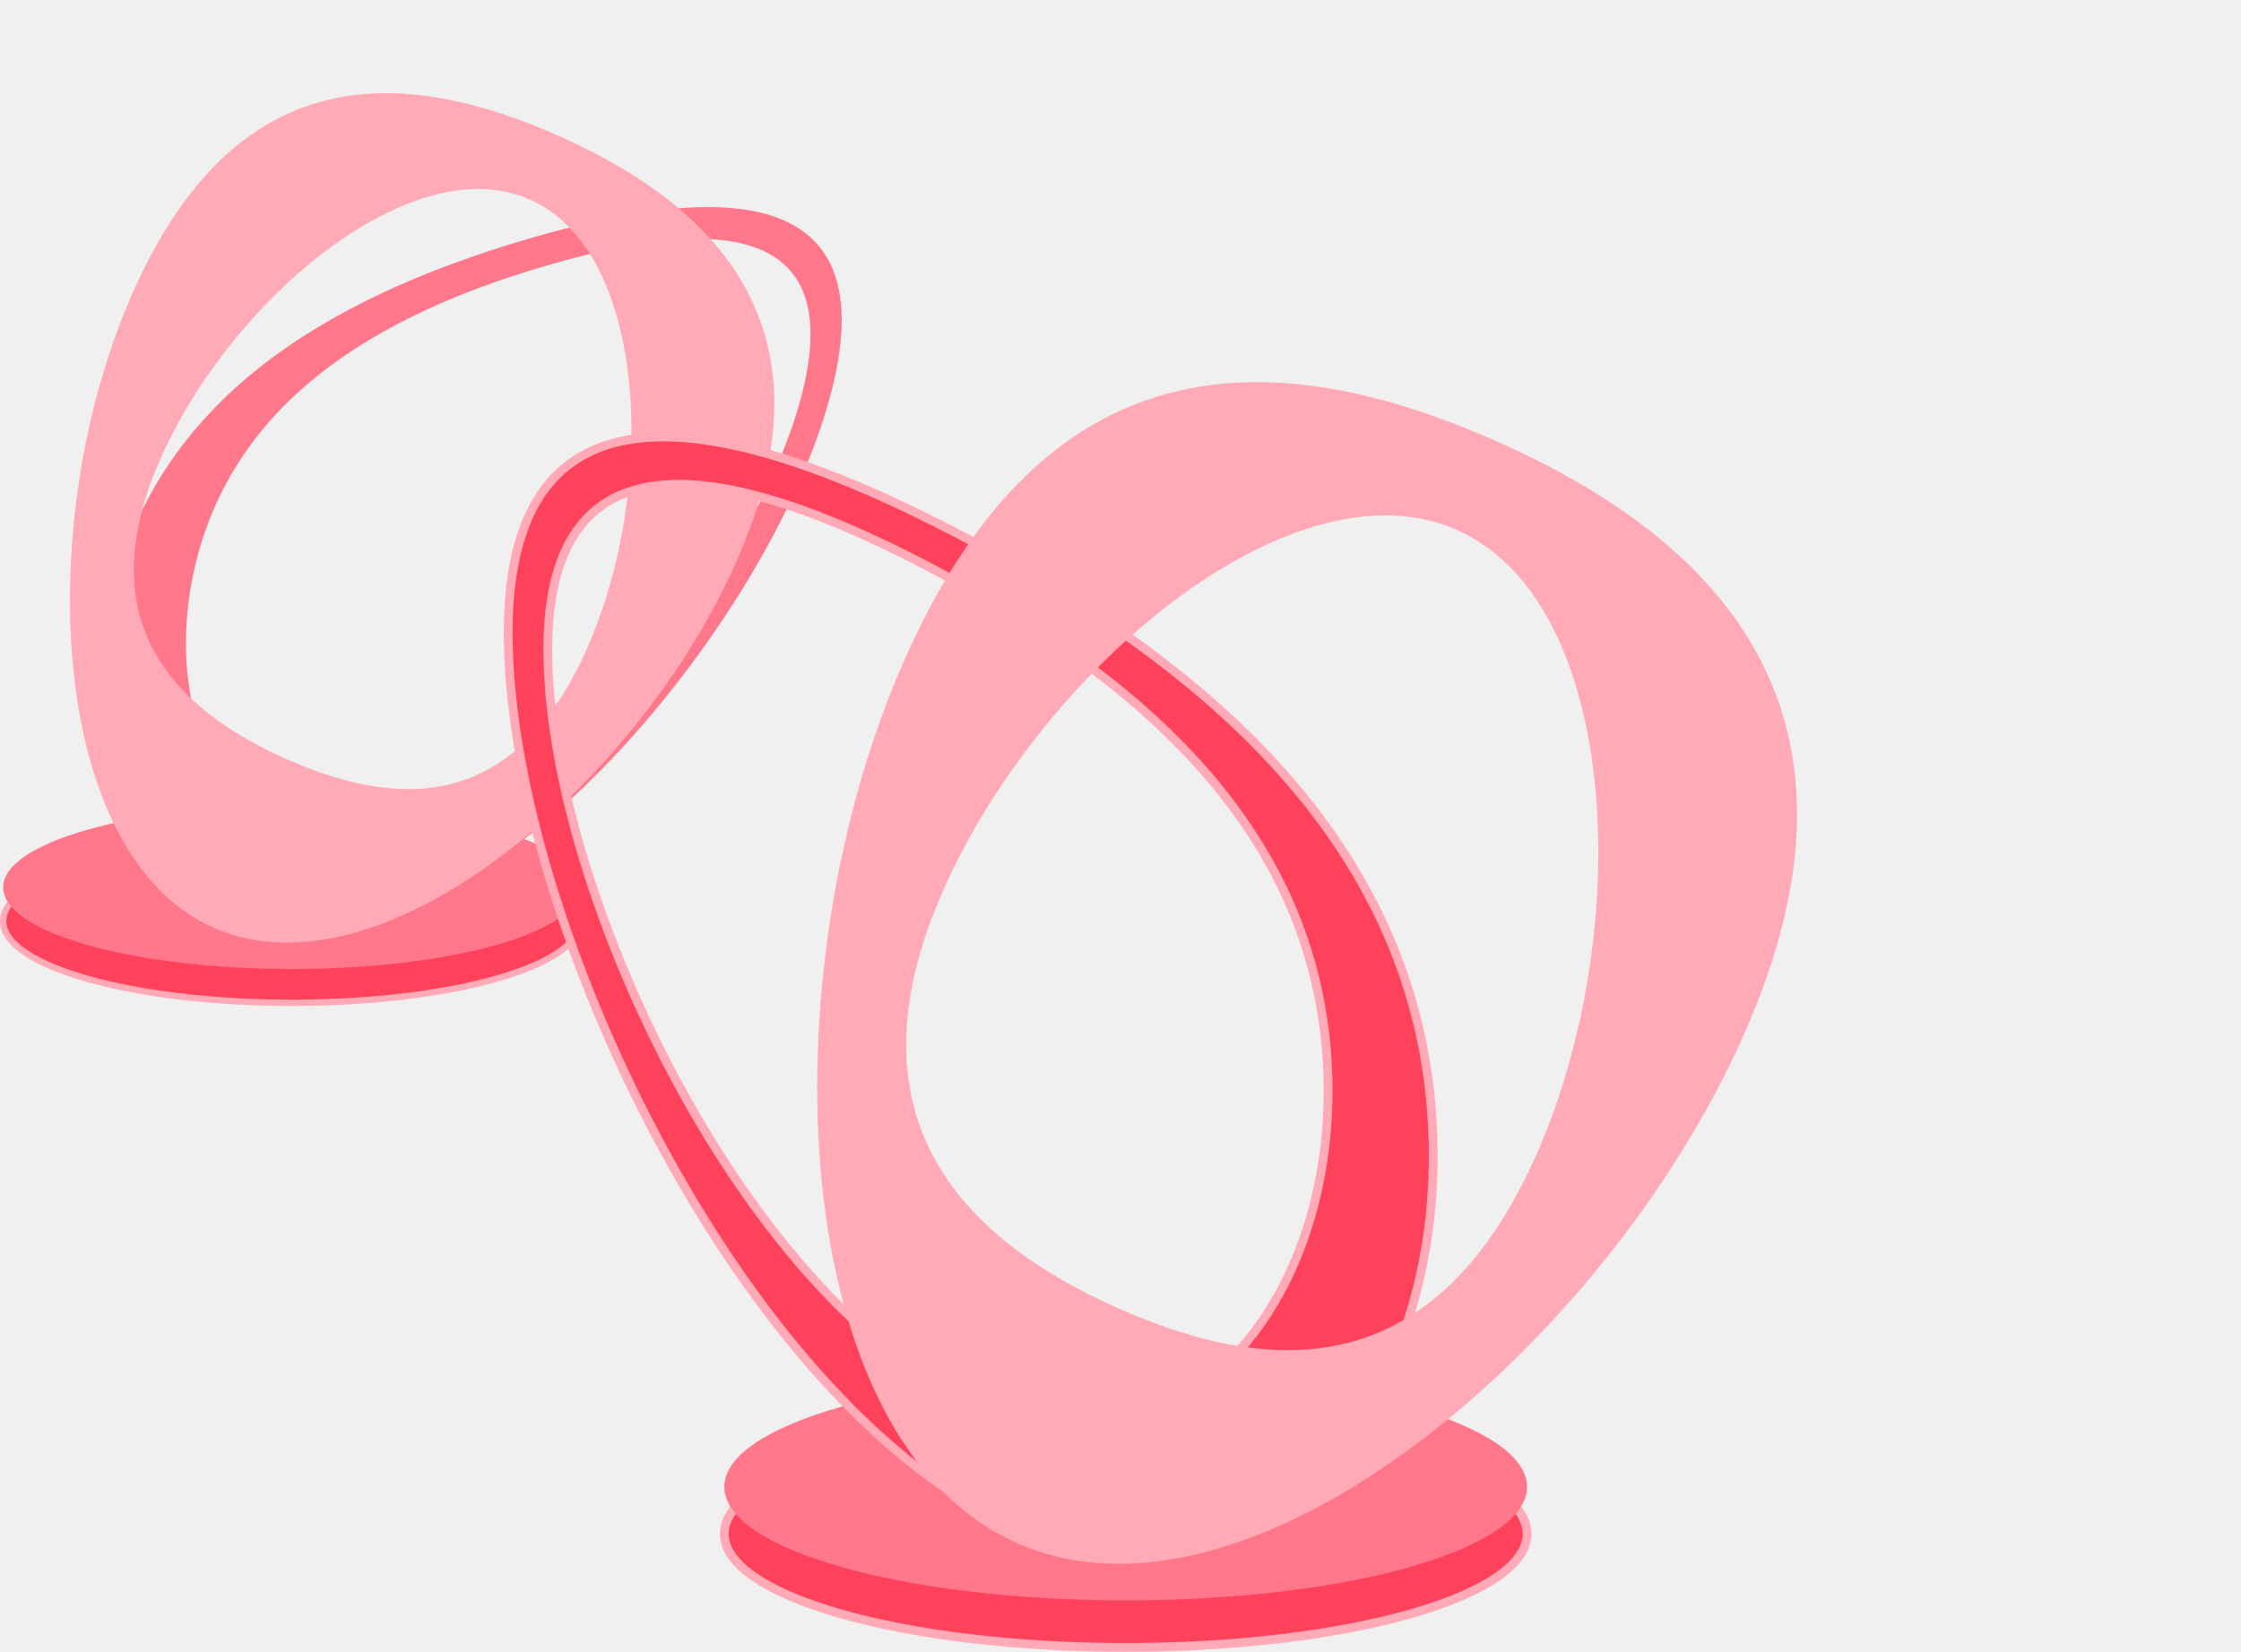
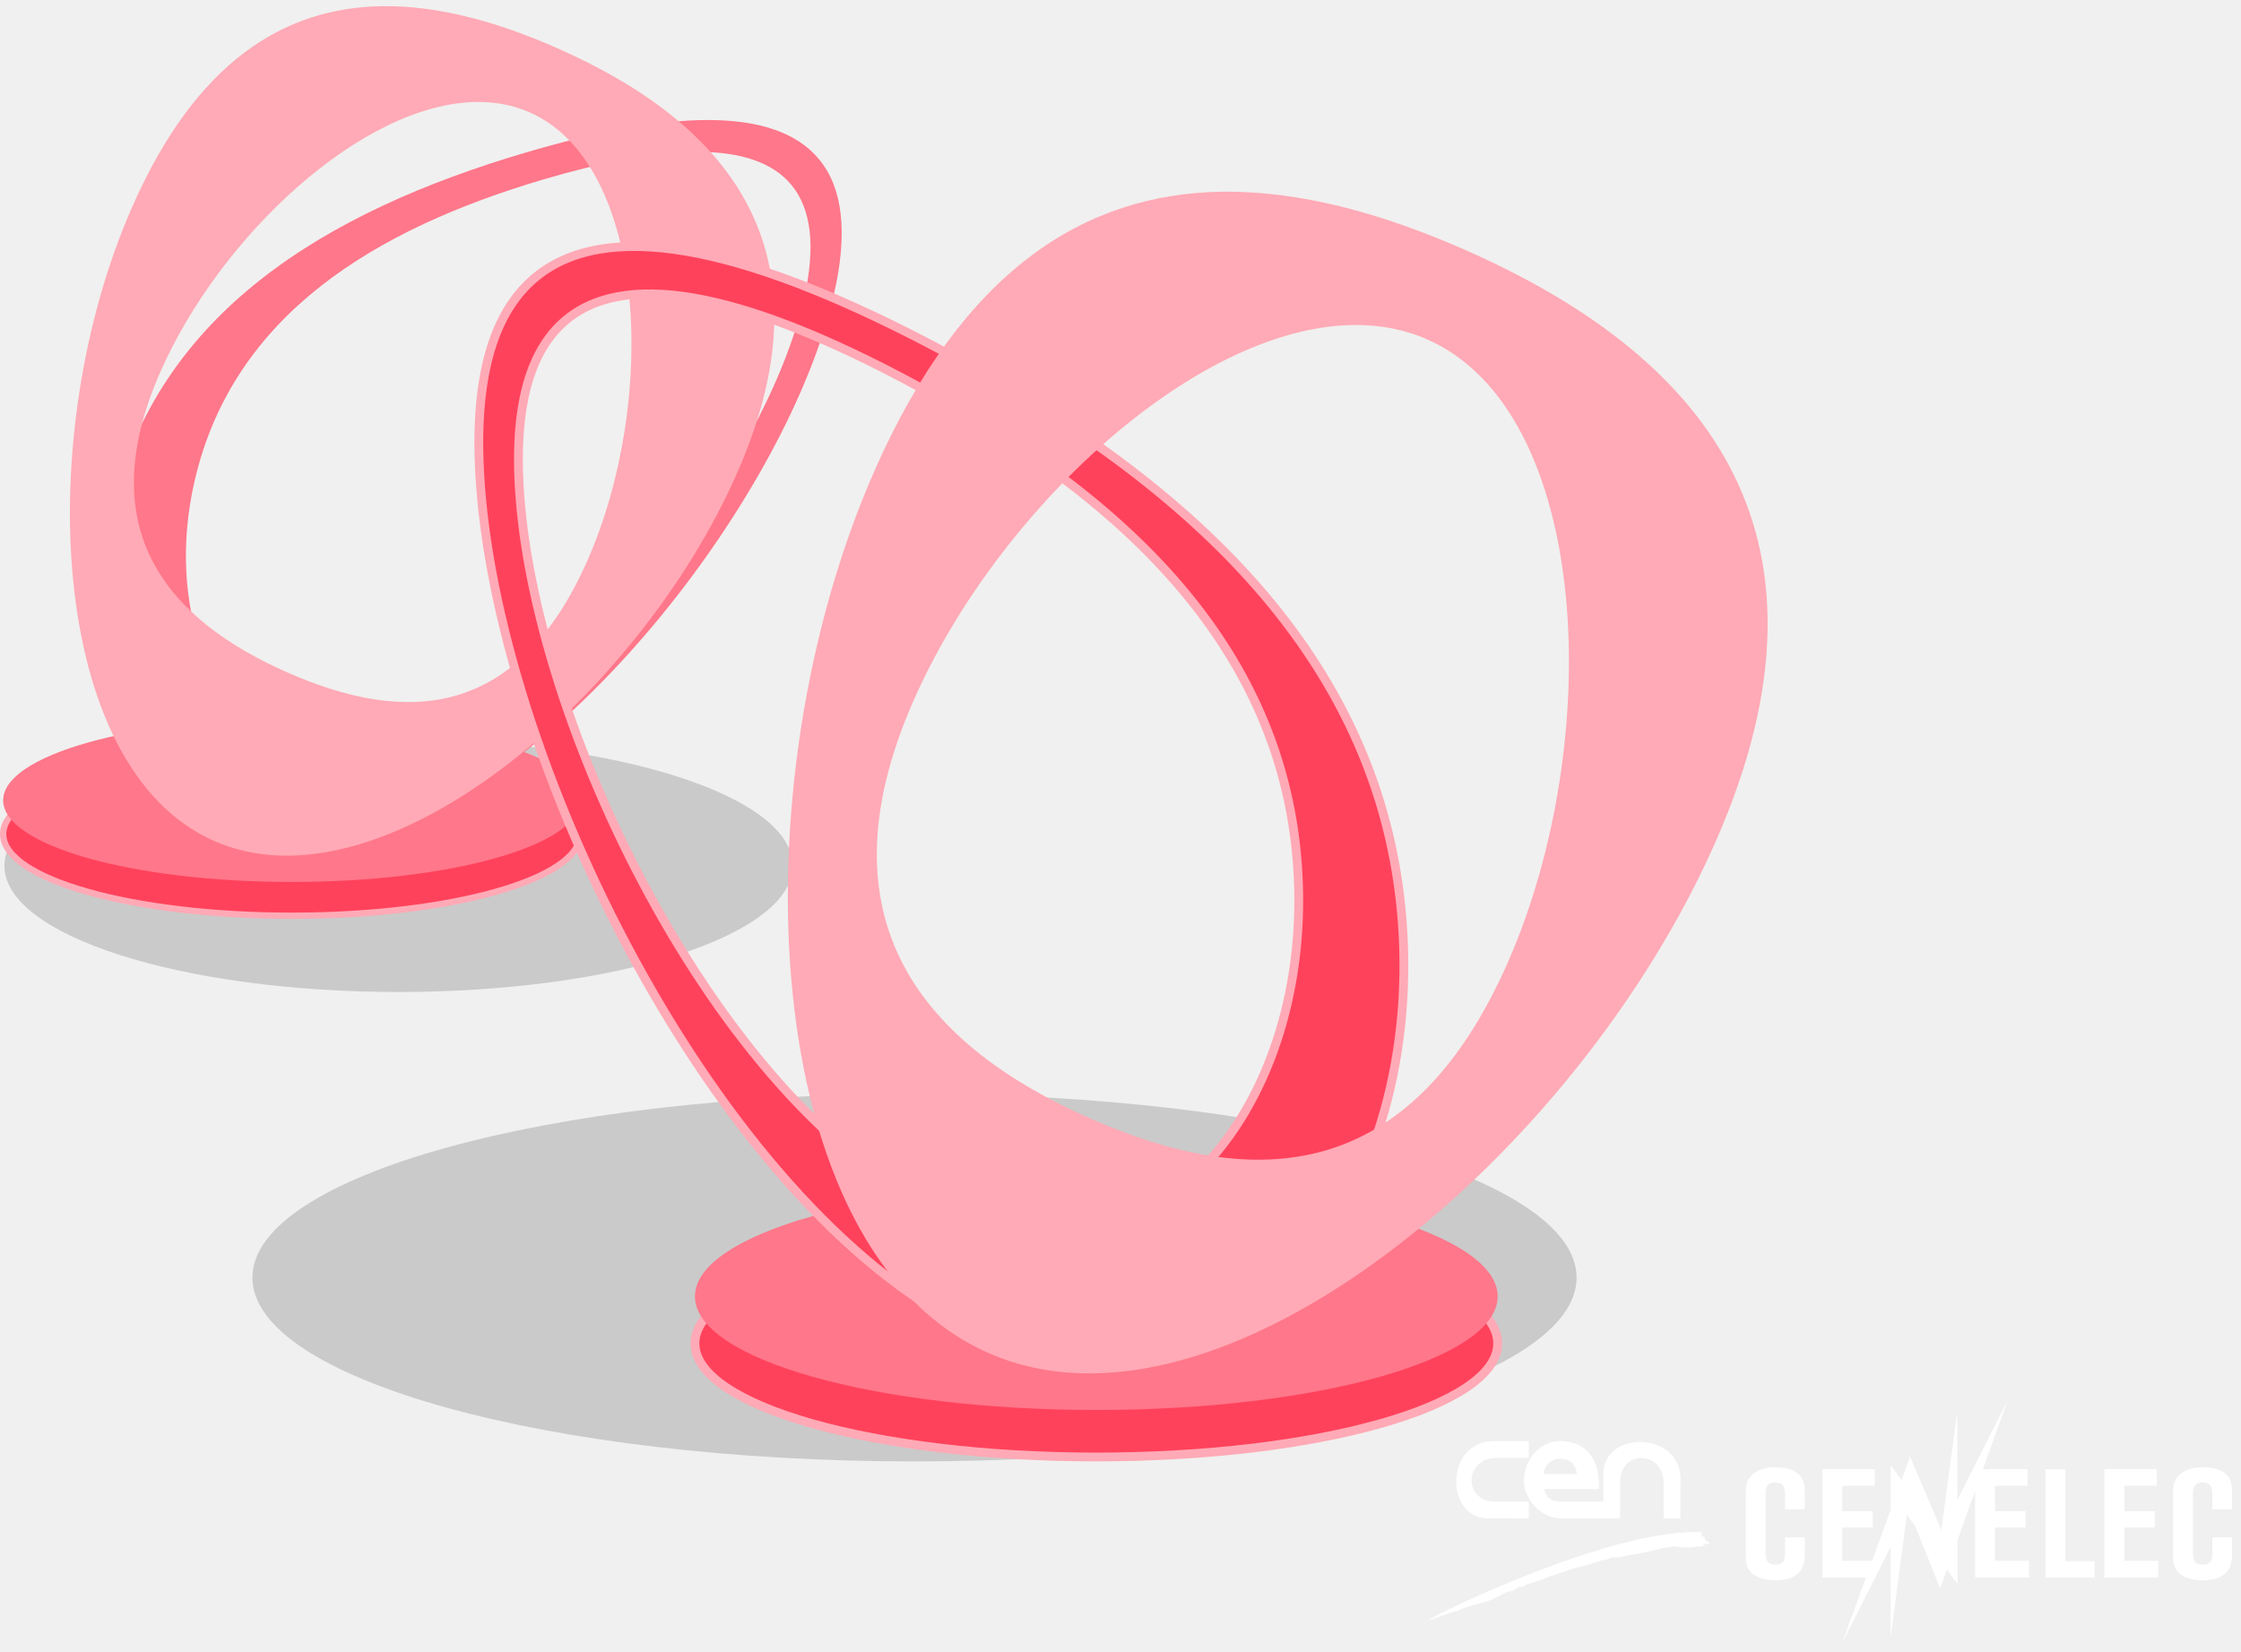
<svg xmlns="http://www.w3.org/2000/svg" width="177.098mm" height="130.541mm" viewBox="0 0 177.098 130.541" version="1.1" id="svg5">
  <defs id="defs2" />
  <g id="layer1" transform="translate(-361.9576,-169.272)">
-     <g id="g2506" style="stroke-width:0.1;stroke-dasharray:none" transform="translate(284.9552,101.2484)">
+     <g id="g2767">
+       <ellipse style="opacity:0.2;fill:#333333;stroke-width:4" id="path2761" cx="393.456" cy="237.694" rx="31.149" ry="9.975" />
+       <ellipse style="opacity:0.2;fill:#333333;stroke-width:4.449" id="path2763" cx="434.229" cy="270.243" rx="52.323" ry="14.524" />
+     </g>
+     <g id="g2506" style="stroke-width:0.1;stroke-dasharray:none" transform="translate(284.9552,94.36926)">
      <ellipse style="fill:#ff425c;fill-opacity:1;stroke:#ffaab6;stroke-width:0.5;stroke-linecap:round;stroke-linejoin:round;stroke-dasharray:none;stroke-opacity:1" id="path7480-4" cx="100.055" cy="140.823" rx="22.803" ry="6.452" />
      <ellipse style="fill:#ff778a;fill-opacity:1;stroke:none;stroke-width:0.1;stroke-linecap:round;stroke-linejoin:round;stroke-dasharray:none;stroke-opacity:1" id="path7480" cx="100.055" cy="138.153" rx="22.803" ry="6.452" />
      <path id="path2744-6-3-0-6-5" style="fill:#ff778a;fill-opacity:1;stroke:none;stroke-width:0.1;stroke-linecap:round;stroke-linejoin:round;stroke-dasharray:none;stroke-opacity:1" d="m 132.998,84.388 c -4.085,-0.01 -9.086,0.985 -14.5,2.585 -15.75,4.653 -29.028,12.65 -32.654,28.133 -3.626,15.483 4.726,30.563 20.476,25.911 15.75,-4.653 32.933,-27.277 36.56,-42.76 2.38,-10.161 -2.082,-13.849 -9.881,-13.869 z m -0.818,2.515 c 6.579,0.017 10.342,3.128 8.334,11.698 -3.059,13.06 -17.553,32.143 -30.838,36.068 -13.285,3.925 -20.33,-8.795 -17.272,-21.855 3.059,-13.06 14.259,-19.805 27.544,-23.73 4.567,-1.349 8.786,-2.19 12.232,-2.181 z" />
      <path id="path2744-6-3-0-6" style="fill:#ffaab6;fill-opacity:1;stroke:none;stroke-width:0.1;stroke-linecap:round;stroke-linejoin:round;stroke-dasharray:none;stroke-opacity:1" d="m 107.217,75.39 c -7.805,0.106 -14.74,4.433 -19.772,15.87 -7.855,17.853 -6.719,44.299 6.482,50.108 13.201,5.808 33.467,-11.221 41.322,-29.073 7.855,-17.853 -1.057,-27.799 -14.258,-33.607 -4.744,-2.087 -9.396,-3.356 -13.774,-3.297 z m 7.447,7.573 c 1.47,-0.018 2.88,0.241 4.191,0.818 9.324,4.103 10.127,22.784 4.579,35.394 -5.549,12.61 -14.372,12.983 -23.696,8.881 C 90.413,123.953 84.118,116.927 89.666,104.317 94.435,93.48 105.678,83.072 114.663,82.963 Z" />
    </g>
-     <g id="g2554" style="stroke-width:0.1;stroke-dasharray:none" transform="matrix(1.391015,0,0,1.391015,311.7378,94.60404)">
+     <g id="g2554" style="stroke-width:0.1;stroke-dasharray:none" transform="matrix(1.391015,0,0,1.391015,309.4169,79.55469)">
      <ellipse style="fill:#ff425c;fill-opacity:1;stroke:#ffaab6;stroke-width:0.5;stroke-linecap:round;stroke-linejoin:round;stroke-dasharray:none;stroke-opacity:1" id="path7480-4-8" cx="100.055" cy="140.823" rx="22.803" ry="6.452" />
      <ellipse style="fill:#ff778a;fill-opacity:1;stroke:none;stroke-width:0.1;stroke-linecap:round;stroke-linejoin:round;stroke-dasharray:none;stroke-opacity:1" id="path7480-1" cx="100.055" cy="138.153" rx="22.803" ry="6.452" />
      <path id="path2744-6-3-0-6-5-2" style="fill:#ff425c;fill-opacity:1;stroke:#ffaab6;stroke-width:0.5;stroke-linecap:round;stroke-linejoin:round;stroke-dasharray:none;stroke-opacity:1" d="m 77.435,78.901 c 4.005,0.805 8.707,2.778 13.693,5.425 14.506,7.7 25.922,18.185 26.388,34.08 0.466,15.895 -10.727,29.007 -25.232,21.306 -14.506,-7.7 -26.832,-33.297 -27.297,-49.192 -0.306,-10.431 4.802,-13.155 12.448,-11.619 z m 0.3,2.627 c -6.45,-1.296 -10.758,1.003 -10.5,9.801 0.393,13.408 10.79,34.998 23.026,41.493 12.235,6.495 21.676,-4.564 21.283,-17.972 C 111.151,101.443 101.522,92.6 89.286,86.104 85.08,83.872 81.113,82.207 77.735,81.528 Z" />
      <path id="path2744-6-3-0-6-1" style="fill:#ffaab6;fill-opacity:1;stroke:none;stroke-width:0.1;stroke-linecap:round;stroke-linejoin:round;stroke-dasharray:none;stroke-opacity:1" d="m 107.217,75.39 c -7.805,0.106 -14.74,4.433 -19.772,15.87 -7.855,17.853 -6.719,44.299 6.482,50.108 13.201,5.808 33.467,-11.221 41.322,-29.073 7.855,-17.853 -1.057,-27.799 -14.258,-33.607 -4.744,-2.087 -9.396,-3.356 -13.774,-3.297 z m 7.447,7.573 c 1.47,-0.018 2.88,0.241 4.191,0.818 9.324,4.103 10.127,22.784 4.579,35.394 -5.549,12.61 -14.372,12.983 -23.696,8.881 C 90.413,123.953 84.118,116.927 89.666,104.317 94.435,93.48 105.678,83.072 114.663,82.963 Z" />
    </g>
+     <g id="g19572" transform="matrix(0.1083753,0,0,0.1083753,474.549,279.9486)">
+       <g id="layer" transform="translate(0.00315972)" style="fill:#ffffff">
+         <path class="cls-3" d="m 50.05,89.94 c -31.41,0 -31.58,-56.27 4.24,-56.27 H 79.9 V 45.9 H 55.66 C 33.15,46.55 31.94,76.79 54.16,77.77 H 79.9 V 90 Z" transform="translate(-3.97,-4)" id="path700" style="fill:#ffffff" />
+         <path class="cls-3" d="m 190.48,61.66 c 0,-35.82 -56.27,-35.69 -56.27,-4.24 v 20.35 h -30.53 c -6.89,-0.16 -9.76,-1.37 -12.43,-8 A 4.41,4.41 0 0 1 91,68.57 h 40 c 0.94,-29.94 -17.55,-35 -28.15,-35 C 88.3,33.57 76.29,46.75 76.29,62.51 76.27,75.29 87.85,90 103.64,90 h 42.77 V 61.56 c 2.06,-21.27 30.27,-20.78 31.8,1.5 V 90 h 12.2 z M 91,55.17 c 4,-12 18.4,-9.86 21.79,-3.82 a 16.17,16.17 0 0 1 2.19,6.23 H 90.51 Z" transform="translate(-3.97,-4)" id="path702" style="fill:#ffffff" />
+         <path class="cls-3" d="m 28.75,157 c 5.74,-2.9 18.26,-5.38 24.49,-7.92 1.44,-0.75 8,-4.05 9.6,-4.93 0.65,-0.36 1.46,-0.42 2,-1 0.16,-0.19 0.42,0.36 0.52,0.43 0.58,0.22 0.88,-0.59 1.37,-0.89 0,0.2 0.23,0.3 0.16,0.49 a 0.85,0.85 0 0 1 1,0.07 c 0.26,0.16 0.45,-0.2 0.62,-0.36 0.17,-0.16 0.09,-0.75 0.45,-0.88 0.36,-0.13 0.88,0 1.27,-0.23 a 0.61,0.61 0 0 0 0.33,-0.68 c 1.18,0 1,-0.92 2.09,-1.15 a 24.27,24.27 0 0 0 2.8,-0.16 3.56,3.56 0 0 1 0.79,-0.1 c 0.81,-0.19 1.27,-1.4 2.08,-1.66 a 9.56,9.56 0 0 0 2.42,-0.62 9.27,9.27 0 0 1 1.69,-0.49 c 0.27,-0.1 0.53,-0.23 0.79,-0.33 0.26,-0.1 0.58,0 0.88,-0.13 0.3,-0.13 0.81,-0.48 1.24,-0.68 a 2.83,2.83 0 0 1 0.78,-0.1 c 0,0.1 0.07,0.2 0.13,0.16 0.91,-0.22 7.28,-3 8.16,-3.29 0.49,-0.16 16.7,-5.38 17.74,-5.94 0.65,-0.36 2.35,-0.42 3.07,-0.81 a 4.8,4.8 0 0 1 1.66,-0.43 12.19,12.19 0 0 0 1.4,-0.42 c -2.38,0.62 -1.46,0.68 2.35,-0.52 0.49,-0.17 1,0 1.67,-0.2 a 14.42,14.42 0 0 0 4.27,-1.66 18.26,18.26 0 0 1 2.19,-0.62 14,14 0 0 1 2.28,-0.72 c 0.26,0 3.2,-0.91 6.49,-1.56 0.16,0 1.34,-0.56 1.53,-0.66 0.82,-0.36 0.36,0.07 1.18,-0.49 0.55,-0.36 1.82,0 2.54,-0.06 0.13,0 0.78,-0.1 0.91,-0.13 0.92,-0.2 1,0 1.9,0 a 7.35,7.35 0 0 0 2.64,-0.49 c 2.64,-0.78 4.63,-0.82 7.31,-1.44 2.12,-0.49 3.71,-0.32 5.61,-0.94 3,-1 1.17,-0.07 4.47,-1 2.28,-0.65 4.66,-1 6.94,-1.5 2.28,-0.5 4.83,-1.66 8.65,-1.86 0.45,0 3.29,-0.45 3.75,-0.52 1.83,-0.16 4.73,0.46 6.49,0.59 a 65.77,65.77 0 0 0 8.74,-0.16 c 2.65,-0.2 -0.58,-0.2 2.19,-0.69 1,-0.2 3.49,1.47 2.71,0.95 -1.77,-1.18 1.24,-1.08 3.29,-0.82 1.14,0.13 -2.67,-1.79 -1.53,-1.73 0.94,0.07 1.89,-0.36 2.74,-0.13 0.52,0.13 1.24,0.39 1.6,0.1 0.52,-0.42 0.16,-1.37 -0.69,-1.44 -0.19,0 -0.19,-0.26 -0.26,-0.32 a 4.79,4.79 0 0 1 -2,-1.73 c -0.13,-0.26 -0.45,-0.13 -0.62,-0.33 0.59,0.1 1,-0.42 0.56,-0.81 a 3.9,3.9 0 0 0 -2.45,-1 c -0.16,0 -0.29,-0.2 -0.46,-0.33 a 0.56,0.56 0 0 0 0.46,-0.16 c 0.33,-0.33 0.2,-0.85 0.42,-1.21 0.1,-0.13 0.43,0 0.53,-0.29 -0.39,-0.13 -0.92,0.16 -1.24,-0.26 0.36,-0.17 0.68,-0.75 0.78,-0.75 C 143.11,97 18.8,156.25 6.53,164.25 c 2.91,-0.23 5.06,-1.31 7.67,-2.42 4.76,-2 2.35,-0.85 7.4,-2.61 z" transform="translate(-3.97,-4)" id="path704" style="fill:#ffffff" />
+       </g>
+       <polygon class="cls-4" points="353.91,40.93 304.32,177 353.12,80.29 375.84,137.08 424.98,0 376.96,95.25 " id="polygon707" transform="translate(0.00315972)" style="fill:#ffffff" />
+       <polygon class="cls-1" points="339.74,47.34 376.4,96.48 388.32,8.43 388.54,133.93 351.55,83.33 339.74,172.61 " id="polygon709" transform="translate(0.00315972)" style="fill:#ffffff" />
+       <path class="cls-1" d="m 262.713,79.05 v -10 c 0,-6 -1,-9.23 -7.43,-9.23 -6.43,0 -6.74,5.07 -6.74,8.66 v 42.29 c 0,4.72 0.78,9 7.31,9 6.86,0 6.86,-5 6.86,-9.67 V 99.86 h 14.39 V 111 c 0,6.41 0,20.13 -21.48,20.13 -4.16,0 -10.68,-0.79 -15.29,-3.82 -6.3,-4.16 -6.3,-10.24 -6.3,-14.62 v -43 c 0,-6.41 0.34,-10.68 3.94,-14.62 5.73,-6.18 14.61,-6.3 17.65,-6.3 21.48,0 21.48,12.71 21.48,18.33 v 12.18 h -14.39 z" id="path711" style="fill:#ffffff" />
+       <polygon class="cls-1" points="304.43,92.66 304.43,116.95 329.17,116.95 329.17,129.09 289.92,129.09 289.92,50.04 328.16,50.04 328.16,62.19 304.43,62.19 304.43,80.74 326.69,80.74 326.69,92.66 " id="polygon713" transform="translate(0.00315972)" style="fill:#ffffff" />
+       <polygon class="cls-1" points="415.87,92.66 415.87,116.95 440.61,116.95 440.61,129.09 401.36,129.09 401.36,50.04 439.6,50.04 439.6,62.19 415.87,62.19 415.87,80.74 438.14,80.74 438.14,92.66 " id="polygon715" transform="translate(0.00315972)" style="fill:#ffffff" />
+       <polygon class="cls-1" points="467.04,50.15 467.04,117.17 488.51,117.17 488.51,129.09 452.64,129.09 452.64,50.15 " id="polygon717" transform="translate(0.00315972)" style="fill:#ffffff" />
+       <polygon class="cls-1" points="510.22,92.66 510.22,116.95 534.85,116.95 534.85,129.09 495.6,129.09 495.6,50.04 533.83,50.04 533.83,62.19 510.22,62.19 510.22,80.74 532.37,80.74 532.37,92.66 " id="polygon719" transform="translate(0.00315972)" style="fill:#ffffff" />
+       <path class="cls-1" d="m 574.313,79.05 v -10 c 0,-6 -1,-9.23 -7.42,-9.23 -6.42,0 -6.75,5.07 -6.75,8.66 v 42.29 c 0,4.72 0.79,9 7.31,9 6.86,0 6.86,-5 6.86,-9.67 V 99.86 h 14.39 V 111 c 0,6.41 0,20.13 -21.47,20.13 -4.16,0 -10.69,-0.79 -15.3,-3.82 -6.29,-4.16 -6.29,-10.24 -6.29,-14.62 v -43 c 0,-6.41 0.33,-10.68 3.93,-14.62 5.74,-6.18 14.62,-6.3 17.66,-6.3 21.47,0 21.47,12.71 21.47,18.33 v 12.18 h -14.39 z" id="path721" style="fill:#ffffff" />
+     </g>
  </g>
</svg>
